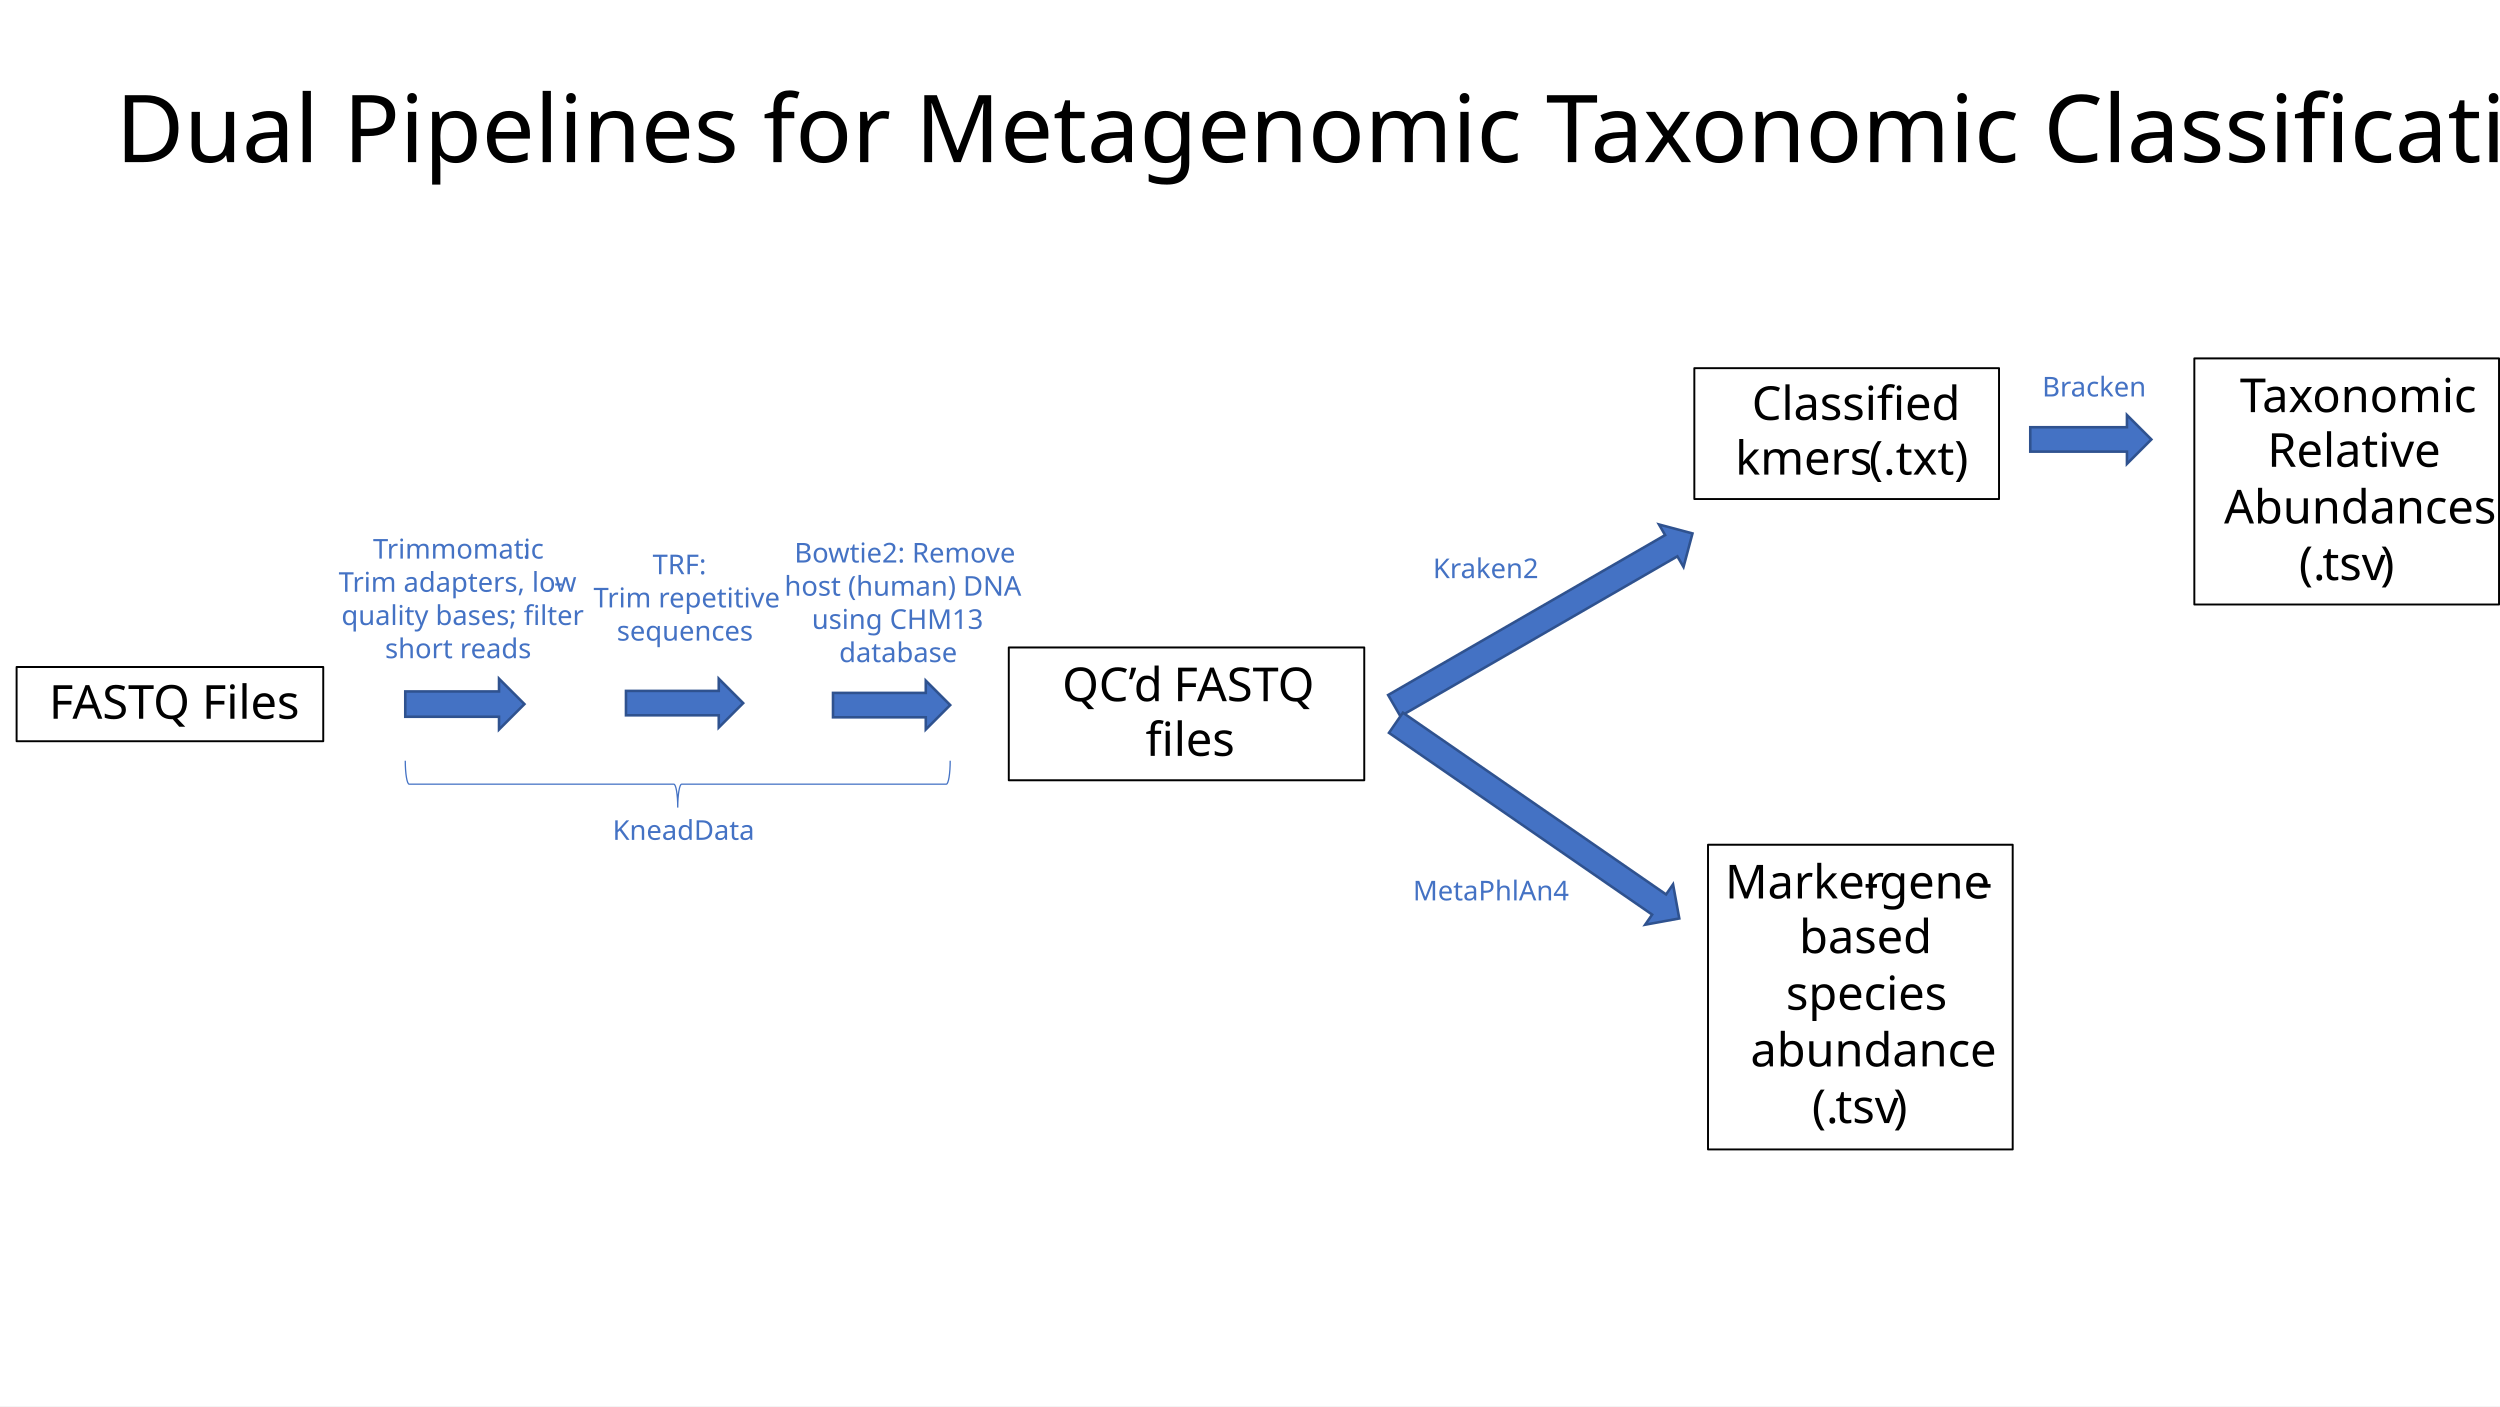
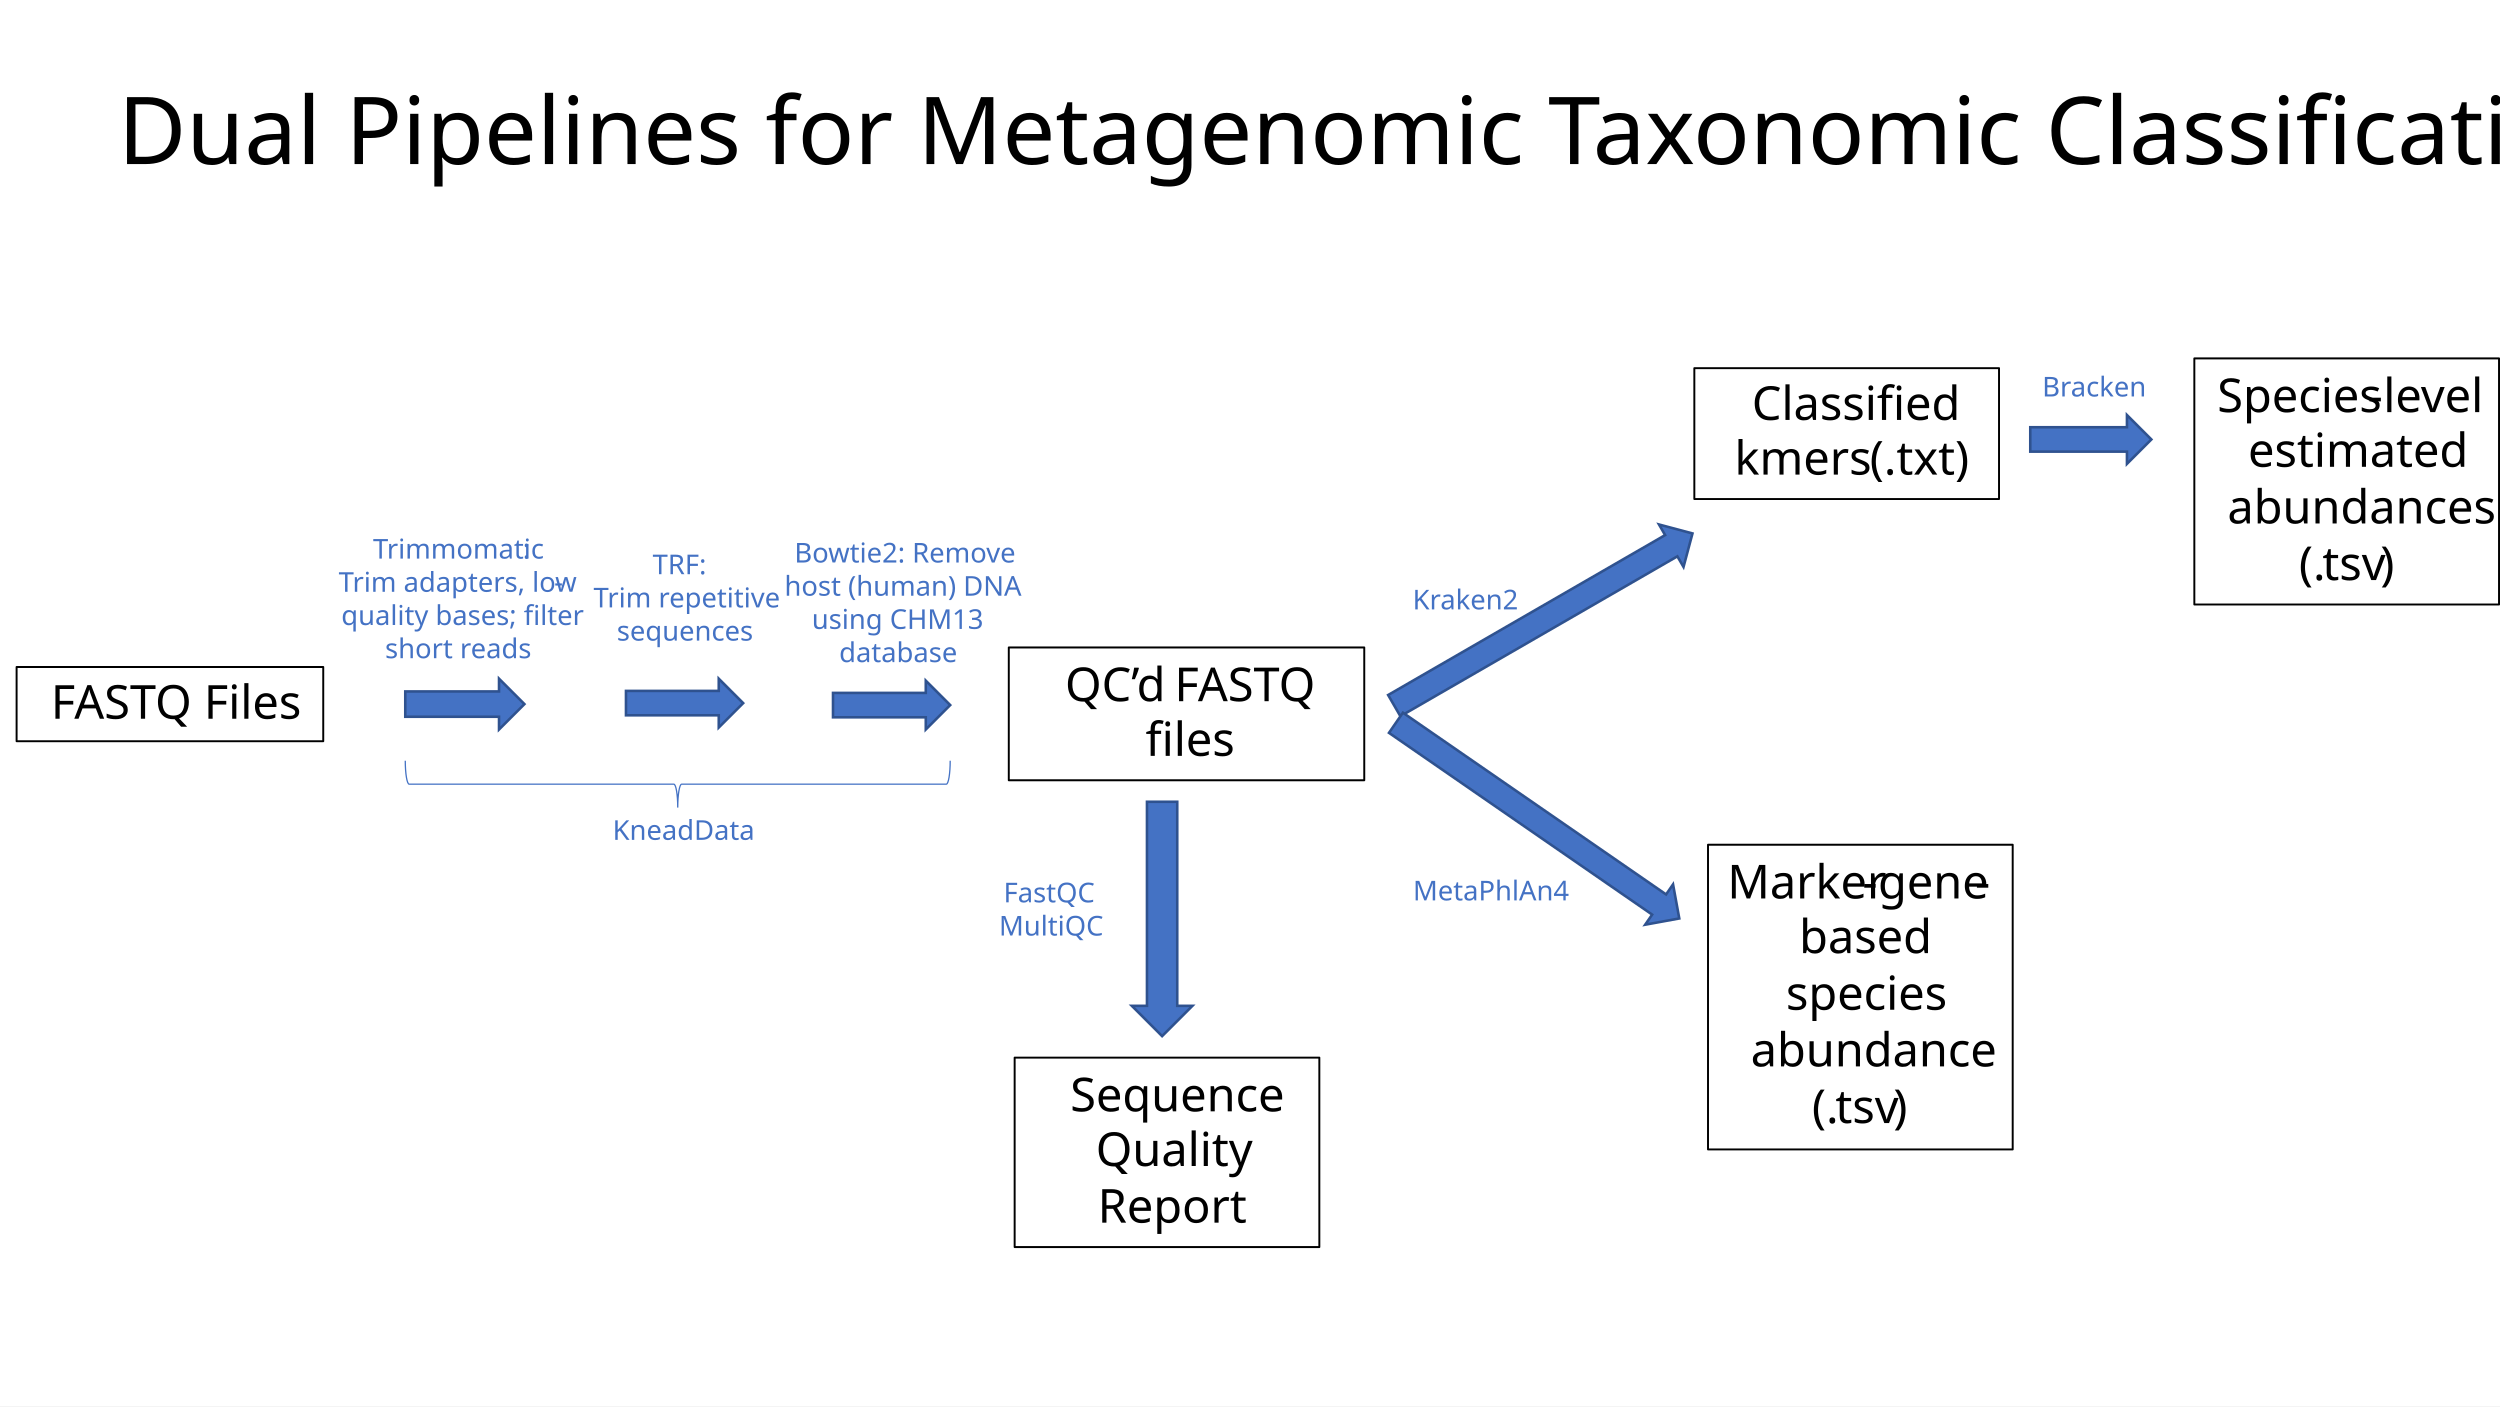
<svg xmlns="http://www.w3.org/2000/svg" width="1280" height="720" overflow="hidden">
  <g>
    <rect x="0" y="0" width="1280" height="720" fill="#FFFFFF" />
-     <text font-family="Abadi,Abadi_MSFontService,sans-serif" font-weight="400" font-size="48" transform="translate(59.25 83)">Dual Pipelines for Metagenomic Taxonomic Classification</text>
+     <text font-family="Abadi,Abadi_MSFontService,sans-serif" font-weight="400" font-size="48" transform="translate(60.3833 84)">Dual Pipelines for Metagenomic Taxonomic Classification</text>
    <rect x="8.5" y="341.5" width="157" height="38" stroke="#000000" stroke-linejoin="round" stroke-miterlimit="10" fill="none" />
-     <text font-family="Abadi,Abadi_MSFontService,sans-serif" font-weight="400" font-size="24" transform="translate(25.0962 368)">FASTQ Files</text>
+     <text font-family="Abadi,Abadi_MSFontService,sans-serif" font-weight="400" font-size="24" transform="translate(26.0562 368)">FASTQ Files</text>
    <path d="M207.5 354 255.5 354 255.5 347.5 268.5 360.5 255.5 373.5 255.5 367 207.5 367Z" stroke="#2F528F" stroke-width="1.333" stroke-miterlimit="8" fill="#4472C4" fill-rule="evenodd" />
    <rect x="516.5" y="331.5" width="182" height="68" stroke="#000000" stroke-linejoin="round" stroke-miterlimit="10" fill="none" />
-     <text font-family="Abadi,Abadi_MSFontService,sans-serif" font-weight="400" font-size="24" transform="translate(543.852 359)">QC’d</text>
-     <text font-family="Abadi,Abadi_MSFontService,sans-serif" font-weight="400" font-size="24" transform="translate(600.852 359)">FASTQ</text>
+     <text font-family="Abadi,Abadi_MSFontService,sans-serif" font-weight="400" font-size="24" transform="translate(545.292 359)">QC’d</text>
+     <text font-family="Abadi,Abadi_MSFontService,sans-serif" font-weight="400" font-size="24" transform="translate(601.332 359)">FASTQ</text>
    <text font-family="Abadi,Abadi_MSFontService,sans-serif" font-weight="400" font-size="24" transform="translate(586.518 387)">files</text>
-     <path d="M710.722 355.843 852.539 273.967 849.401 268.53 866.55 273.126 861.955 290.275 858.816 284.839 716.999 366.715Z" stroke="#2F528F" stroke-width="1.333" stroke-miterlimit="8" fill="#4472C4" fill-rule="evenodd" />
-     <path d="M718.285 364.891 853.03 457.947 856.597 452.782 859.793 470.246 842.329 473.442 845.897 468.277 711.151 375.221Z" stroke="#2F528F" stroke-width="1.333" stroke-miterlimit="8" fill="#4472C4" fill-rule="evenodd" />
+     <path d="M710.722 355.844 852.539 273.967 849.401 268.531 866.55 273.126 861.955 290.275 858.816 284.839 716.999 366.716Z" stroke="#2F528F" stroke-width="1.333" stroke-miterlimit="8" fill="#4472C4" fill-rule="evenodd" />
+     <path d="M718.285 364.892 853.031 457.947 856.598 452.782 859.793 470.246 842.33 473.443 845.897 468.277 711.151 375.222Z" stroke="#2F528F" stroke-width="1.333" stroke-miterlimit="8" fill="#4472C4" fill-rule="evenodd" />
    <rect x="867.5" y="188.5" width="156" height="67" stroke="#000000" stroke-linejoin="round" stroke-miterlimit="10" fill="none" />
    <text font-family="Abadi,Abadi_MSFontService,sans-serif" font-weight="400" font-size="24" transform="translate(896.939 215)">Classified</text>
-     <text font-family="Abadi,Abadi_MSFontService,sans-serif" font-weight="400" font-size="24" transform="translate(888.439 243)">kmers</text>
-     <text font-family="Abadi,Abadi_MSFontService,sans-serif" font-weight="400" font-size="24" transform="translate(956.939 243)">(.txt)</text>
+     <text font-family="Abadi,Abadi_MSFontService,sans-serif" font-weight="400" font-size="24" transform="translate(888.052 243)">kmers</text>
+     <text font-family="Abadi,Abadi_MSFontService,sans-serif" font-weight="400" font-size="24" transform="translate(957.325 243)">(.txt)</text>
    <path d="M1039.5 218.75 1089 218.75 1089 212.5 1101.5 225 1089 237.5 1089 231.25 1039.5 231.25Z" stroke="#2F528F" stroke-width="1.333" stroke-miterlimit="8" fill="#4472C4" fill-rule="evenodd" />
    <rect x="1123.5" y="183.5" width="156" height="126" stroke="#000000" stroke-linejoin="round" stroke-miterlimit="10" fill="none" />
-     <text font-family="Abadi,Abadi_MSFontService,sans-serif" font-weight="400" font-size="24" transform="translate(1146.82 211)">Taxonomic</text>
-     <text font-family="Abadi,Abadi_MSFontService,sans-serif" font-weight="400" font-size="24" transform="translate(1160.9 239)">Relative</text>
-     <text font-family="Abadi,Abadi_MSFontService,sans-serif" font-weight="400" font-size="24" transform="translate(1138.73 268)">Abundances</text>
+     <text font-family="Abadi,Abadi_MSFontService,sans-serif" font-weight="400" font-size="24" transform="translate(1135.24 211)">Species</text>
+     <text font-family="Abadi,Abadi_MSFontService,sans-serif" font-weight="400" font-size="24" transform="translate(1212.24 211)">-</text>
+     <text font-family="Abadi,Abadi_MSFontService,sans-serif" font-weight="400" font-size="24" transform="translate(1220.24 211)">level</text>
+     <text font-family="Abadi,Abadi_MSFontService,sans-serif" font-weight="400" font-size="24" transform="translate(1151 239)">estimated</text>
+     <text font-family="Abadi,Abadi_MSFontService,sans-serif" font-weight="400" font-size="24" transform="translate(1140.43 268)">abundances</text>
    <text font-family="Abadi,Abadi_MSFontService,sans-serif" font-weight="400" font-size="24" transform="translate(1177.06 297)">(.</text>
    <text font-family="Abadi,Abadi_MSFontService,sans-serif" font-weight="400" font-size="24" transform="translate(1189.06 297)">tsv</text>
    <text font-family="Abadi,Abadi_MSFontService,sans-serif" font-weight="400" font-size="24" transform="translate(1218.73 297)">)</text>
    <rect x="874.5" y="432.5" width="156" height="156" stroke="#000000" stroke-linejoin="round" stroke-miterlimit="10" fill="none" />
-     <text font-family="Abadi,Abadi_MSFontService,sans-serif" font-weight="400" font-size="24" transform="translate(883.235 460)">Marker</text>
-     <text font-family="Abadi,Abadi_MSFontService,sans-serif" font-weight="400" font-size="24" transform="translate(954.235 460)">-</text>
-     <text font-family="Abadi,Abadi_MSFontService,sans-serif" font-weight="400" font-size="24" transform="translate(962.235 460)">gene</text>
-     <text font-family="Abadi,Abadi_MSFontService,sans-serif" font-weight="400" font-size="24" transform="translate(1012.4 460)">-</text>
-     <text font-family="Abadi,Abadi_MSFontService,sans-serif" font-weight="400" font-size="24" transform="translate(921.155 488)">based</text>
-     <text font-family="Abadi,Abadi_MSFontService,sans-serif" font-weight="400" font-size="24" transform="translate(914.401 517)">species</text>
-     <text font-family="Abadi,Abadi_MSFontService,sans-serif" font-weight="400" font-size="24" transform="translate(896.235 546)">abundance</text>
-     <text font-family="Abadi,Abadi_MSFontService,sans-serif" font-weight="400" font-size="24" transform="translate(927.735 575)">(.</text>
-     <text font-family="Abadi,Abadi_MSFontService,sans-serif" font-weight="400" font-size="24" transform="translate(939.735 575)">tsv</text>
-     <text font-family="Abadi,Abadi_MSFontService,sans-serif" font-weight="400" font-size="24" transform="translate(969.401 575)">)</text>
+     <text font-family="Abadi,Abadi_MSFontService,sans-serif" font-weight="400" font-size="24" transform="translate(884.405 460)">Marker</text>
+     <text font-family="Abadi,Abadi_MSFontService,sans-serif" font-weight="400" font-size="24" transform="translate(953.545 460)">-</text>
+     <text font-family="Abadi,Abadi_MSFontService,sans-serif" font-weight="400" font-size="24" transform="translate(961.545 460)">gene</text>
+     <text font-family="Abadi,Abadi_MSFontService,sans-serif" font-weight="400" font-size="24" transform="translate(1011.23 460)">-</text>
+     <text font-family="Abadi,Abadi_MSFontService,sans-serif" font-weight="400" font-size="24" transform="translate(921.151 488)">based</text>
+     <text font-family="Abadi,Abadi_MSFontService,sans-serif" font-weight="400" font-size="24" transform="translate(914.398 517)">species</text>
+     <text font-family="Abadi,Abadi_MSFontService,sans-serif" font-weight="400" font-size="24" transform="translate(896.358 546)">abundance</text>
+     <text font-family="Abadi,Abadi_MSFontService,sans-serif" font-weight="400" font-size="24" transform="translate(927.731 575)">(.</text>
+     <text font-family="Abadi,Abadi_MSFontService,sans-serif" font-weight="400" font-size="24" transform="translate(939.731 575)">tsv</text>
+     <text font-family="Abadi,Abadi_MSFontService,sans-serif" font-weight="400" font-size="24" transform="translate(969.398 575)">)</text>
    <path d="M320.5 353.75 368 353.75 368 347.5 380.5 360 368 372.5 368 366.25 320.5 366.25Z" stroke="#2F528F" stroke-width="1.333" stroke-miterlimit="8" fill="#4472C4" fill-rule="evenodd" />
    <path d="M426.5 354.75 474 354.75 474 348.5 486.5 361 474 373.5 474 367.25 426.5 367.25Z" stroke="#2F528F" stroke-width="1.333" stroke-miterlimit="8" fill="#4472C4" fill-rule="evenodd" />
-     <text fill="#4472C4" font-family="Abadi,Abadi_MSFontService,sans-serif" font-weight="400" font-size="14" transform="translate(406.727 288)">Bowtie2: Remove</text>
-     <text fill="#4472C4" font-family="Abadi,Abadi_MSFontService,sans-serif" font-weight="400" font-size="14" transform="translate(401.64 305)">host (human) DNA</text>
-     <text fill="#4472C4" font-family="Abadi,Abadi_MSFontService,sans-serif" font-weight="400" font-size="14" transform="translate(415.64 322)">using CHM13</text>
-     <text fill="#4472C4" font-family="Abadi,Abadi_MSFontService,sans-serif" font-weight="400" font-size="14" transform="translate(429.64 339)">database</text>
-     <text fill="#4472C4" font-family="Abadi,Abadi_MSFontService,sans-serif" font-weight="400" font-size="14" transform="translate(190.978 286)">Trimmomatic</text>
-     <text fill="#4472C4" font-family="Abadi,Abadi_MSFontService,sans-serif" font-weight="400" font-size="14" transform="translate(267.644 286)">:</text>
-     <text fill="#4472C4" font-family="Abadi,Abadi_MSFontService,sans-serif" font-weight="400" font-size="14" transform="translate(173.398 303)">Trim adapters, low</text>
-     <text fill="#4472C4" font-family="Abadi,Abadi_MSFontService,sans-serif" font-weight="400" font-size="14" transform="translate(283.731 303)">-</text>
-     <text fill="#4472C4" font-family="Abadi,Abadi_MSFontService,sans-serif" font-weight="400" font-size="14" transform="translate(174.811 320)">quality bases; filter</text>
-     <text fill="#4472C4" font-family="Abadi,Abadi_MSFontService,sans-serif" font-weight="400" font-size="14" transform="translate(197.144 337)">short reads</text>
-     <text fill="#4472C4" font-family="Abadi,Abadi_MSFontService,sans-serif" font-weight="400" font-size="14" transform="translate(334.137 294)">TRF:</text>
-     <text fill="#4472C4" font-family="Abadi,Abadi_MSFontService,sans-serif" font-weight="400" font-size="14" transform="translate(303.883 311)">Trim repetitive</text>
-     <text fill="#4472C4" font-family="Abadi,Abadi_MSFontService,sans-serif" font-weight="400" font-size="14" transform="translate(315.803 328)">sequences</text>
-     <text fill="#4472C4" font-family="Abadi,Abadi_MSFontService,sans-serif" font-weight="400" font-size="14" transform="translate(733.674 296)">Kraken2</text>
-     <text fill="#4472C4" font-family="Abadi,Abadi_MSFontService,sans-serif" font-weight="400" font-size="14" transform="translate(723.444 461)">MetaPhlAn4</text>
-     <text fill="#4472C4" font-family="Abadi,Abadi_MSFontService,sans-serif" font-weight="400" font-size="14" transform="translate(1045.61 203)">Bracken</text>
+     <text fill="#4472C4" font-family="Abadi,Abadi_MSFontService,sans-serif" font-weight="400" font-size="14.013" transform="translate(406.727 288)">Bowtie2: Remove</text>
+     <text fill="#4472C4" font-family="Abadi,Abadi_MSFontService,sans-serif" font-weight="400" font-size="14.013" transform="translate(401.64 305)">host (human) DNA</text>
+     <text fill="#4472C4" font-family="Abadi,Abadi_MSFontService,sans-serif" font-weight="400" font-size="14.013" transform="translate(415.64 322)">using CHM13</text>
+     <text fill="#4472C4" font-family="Abadi,Abadi_MSFontService,sans-serif" font-weight="400" font-size="14.013" transform="translate(429.64 339)">database</text>
+     <text fill="#4472C4" font-family="Abadi,Abadi_MSFontService,sans-serif" font-weight="400" font-size="14.013" transform="translate(190.978 286)">Trimmomatic</text>
+     <text fill="#4472C4" font-family="Abadi,Abadi_MSFontService,sans-serif" font-weight="400" font-size="14.013" transform="translate(267.644 286)">:</text>
+     <text fill="#4472C4" font-family="Abadi,Abadi_MSFontService,sans-serif" font-weight="400" font-size="14.013" transform="translate(173.398 303)">Trim adapters, low</text>
+     <text fill="#4472C4" font-family="Abadi,Abadi_MSFontService,sans-serif" font-weight="400" font-size="14.013" transform="translate(283.731 303)">-</text>
+     <text fill="#4472C4" font-family="Abadi,Abadi_MSFontService,sans-serif" font-weight="400" font-size="14.013" transform="translate(174.731 320)">quality bases; filter</text>
+     <text fill="#4472C4" font-family="Abadi,Abadi_MSFontService,sans-serif" font-weight="400" font-size="14.013" transform="translate(197.144 337)">short reads</text>
+     <text fill="#4472C4" font-family="Abadi,Abadi_MSFontService,sans-serif" font-weight="400" font-size="14.013" transform="translate(334.137 294)">TRF:</text>
+     <text fill="#4472C4" font-family="Abadi,Abadi_MSFontService,sans-serif" font-weight="400" font-size="14.013" transform="translate(303.884 311)">Trim repetitive</text>
+     <text fill="#4472C4" font-family="Abadi,Abadi_MSFontService,sans-serif" font-weight="400" font-size="14.013" transform="translate(315.804 328)">sequences</text>
+     <text fill="#4472C4" font-family="Abadi,Abadi_MSFontService,sans-serif" font-weight="400" font-size="14.013" transform="translate(513.814 462)">FastQC</text>
+     <text fill="#4472C4" font-family="Abadi,Abadi_MSFontService,sans-serif" font-weight="400" font-size="14.013" transform="translate(511.481 479)">MultiQC</text>
+     <text fill="#4472C4" font-family="Abadi,Abadi_MSFontService,sans-serif" font-weight="400" font-size="14.013" transform="translate(723.444 461)">MetaPhlAn4</text>
+     <text fill="#4472C4" font-family="Abadi,Abadi_MSFontService,sans-serif" font-weight="400" font-size="14.013" transform="translate(1045.61 203)">Bracken</text>
    <path d="M486.5 389.5C486.5 396.128 485.605 401.5 484.5 401.5L349 401.5C347.895 401.5 347 406.873 347 413.5 347 406.873 346.105 401.5 345 401.5L209.5 401.5C208.395 401.5 207.5 396.128 207.5 389.5" stroke="#4472C4" stroke-width="0.667" stroke-miterlimit="8" fill="none" fill-rule="evenodd" />
-     <text fill="#4472C4" font-family="Abadi,Abadi_MSFontService,sans-serif" font-weight="400" font-size="14" transform="translate(313.646 430)">KneadData</text>
+     <text fill="#4472C4" font-family="Abadi,Abadi_MSFontService,sans-serif" font-weight="400" font-size="14.013" transform="translate(313.646 430)">KneadData</text>
+     <path d="M602.75 410.5 602.75 515 610.5 515 595 530.5 579.5 515 587.25 515 587.25 410.5Z" stroke="#2F528F" stroke-width="1.333" stroke-miterlimit="8" fill="#4472C4" fill-rule="evenodd" />
+     <rect x="519.5" y="541.5" width="156" height="97" stroke="#000000" stroke-linejoin="round" stroke-miterlimit="10" fill="none" />
+     <text font-family="Abadi,Abadi_MSFontService,sans-serif" font-weight="400" font-size="24" transform="translate(547.955 569)">Sequence</text>
+     <text font-family="Abadi,Abadi_MSFontService,sans-serif" font-weight="400" font-size="24" transform="translate(561.035 597)">Quality</text>
+     <text font-family="Abadi,Abadi_MSFontService,sans-serif" font-weight="400" font-size="24" transform="translate(562.022 626)">Report</text>
+     <text fill="#4472C4" font-family="Abadi,Abadi_MSFontService,sans-serif" font-weight="400" font-size="14.013" transform="translate(723.253 312)">Kraken2</text>
  </g>
</svg>
